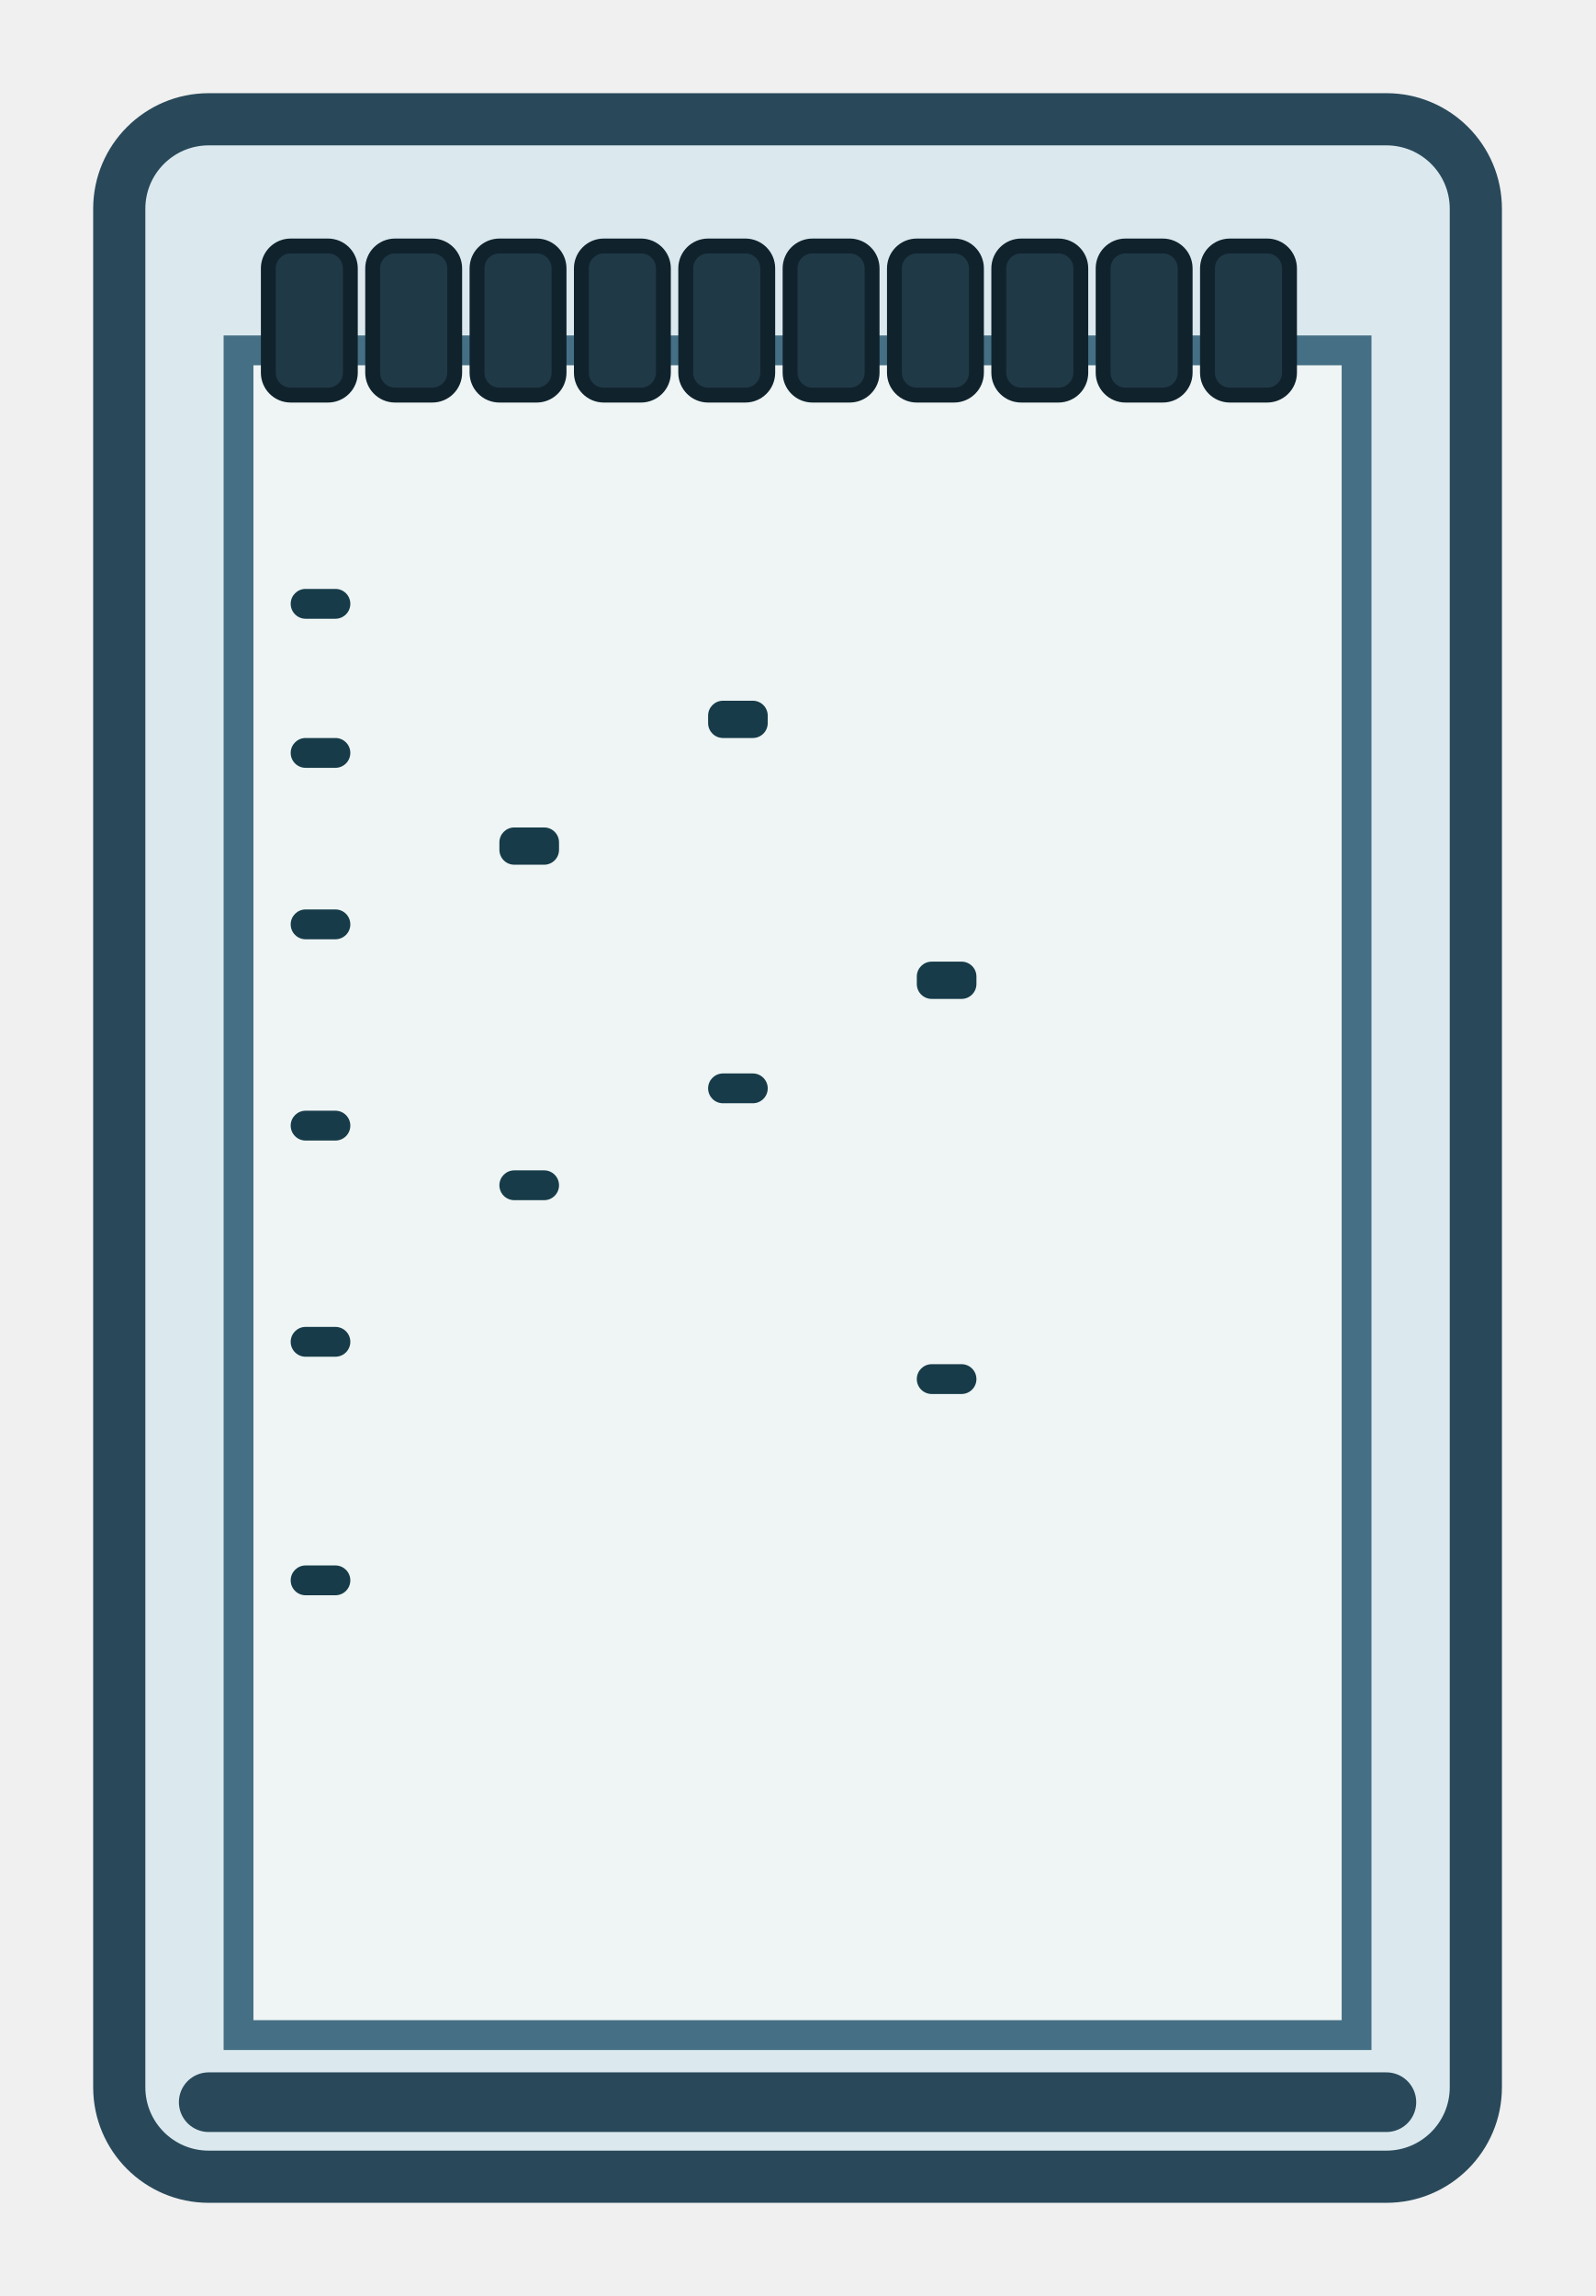
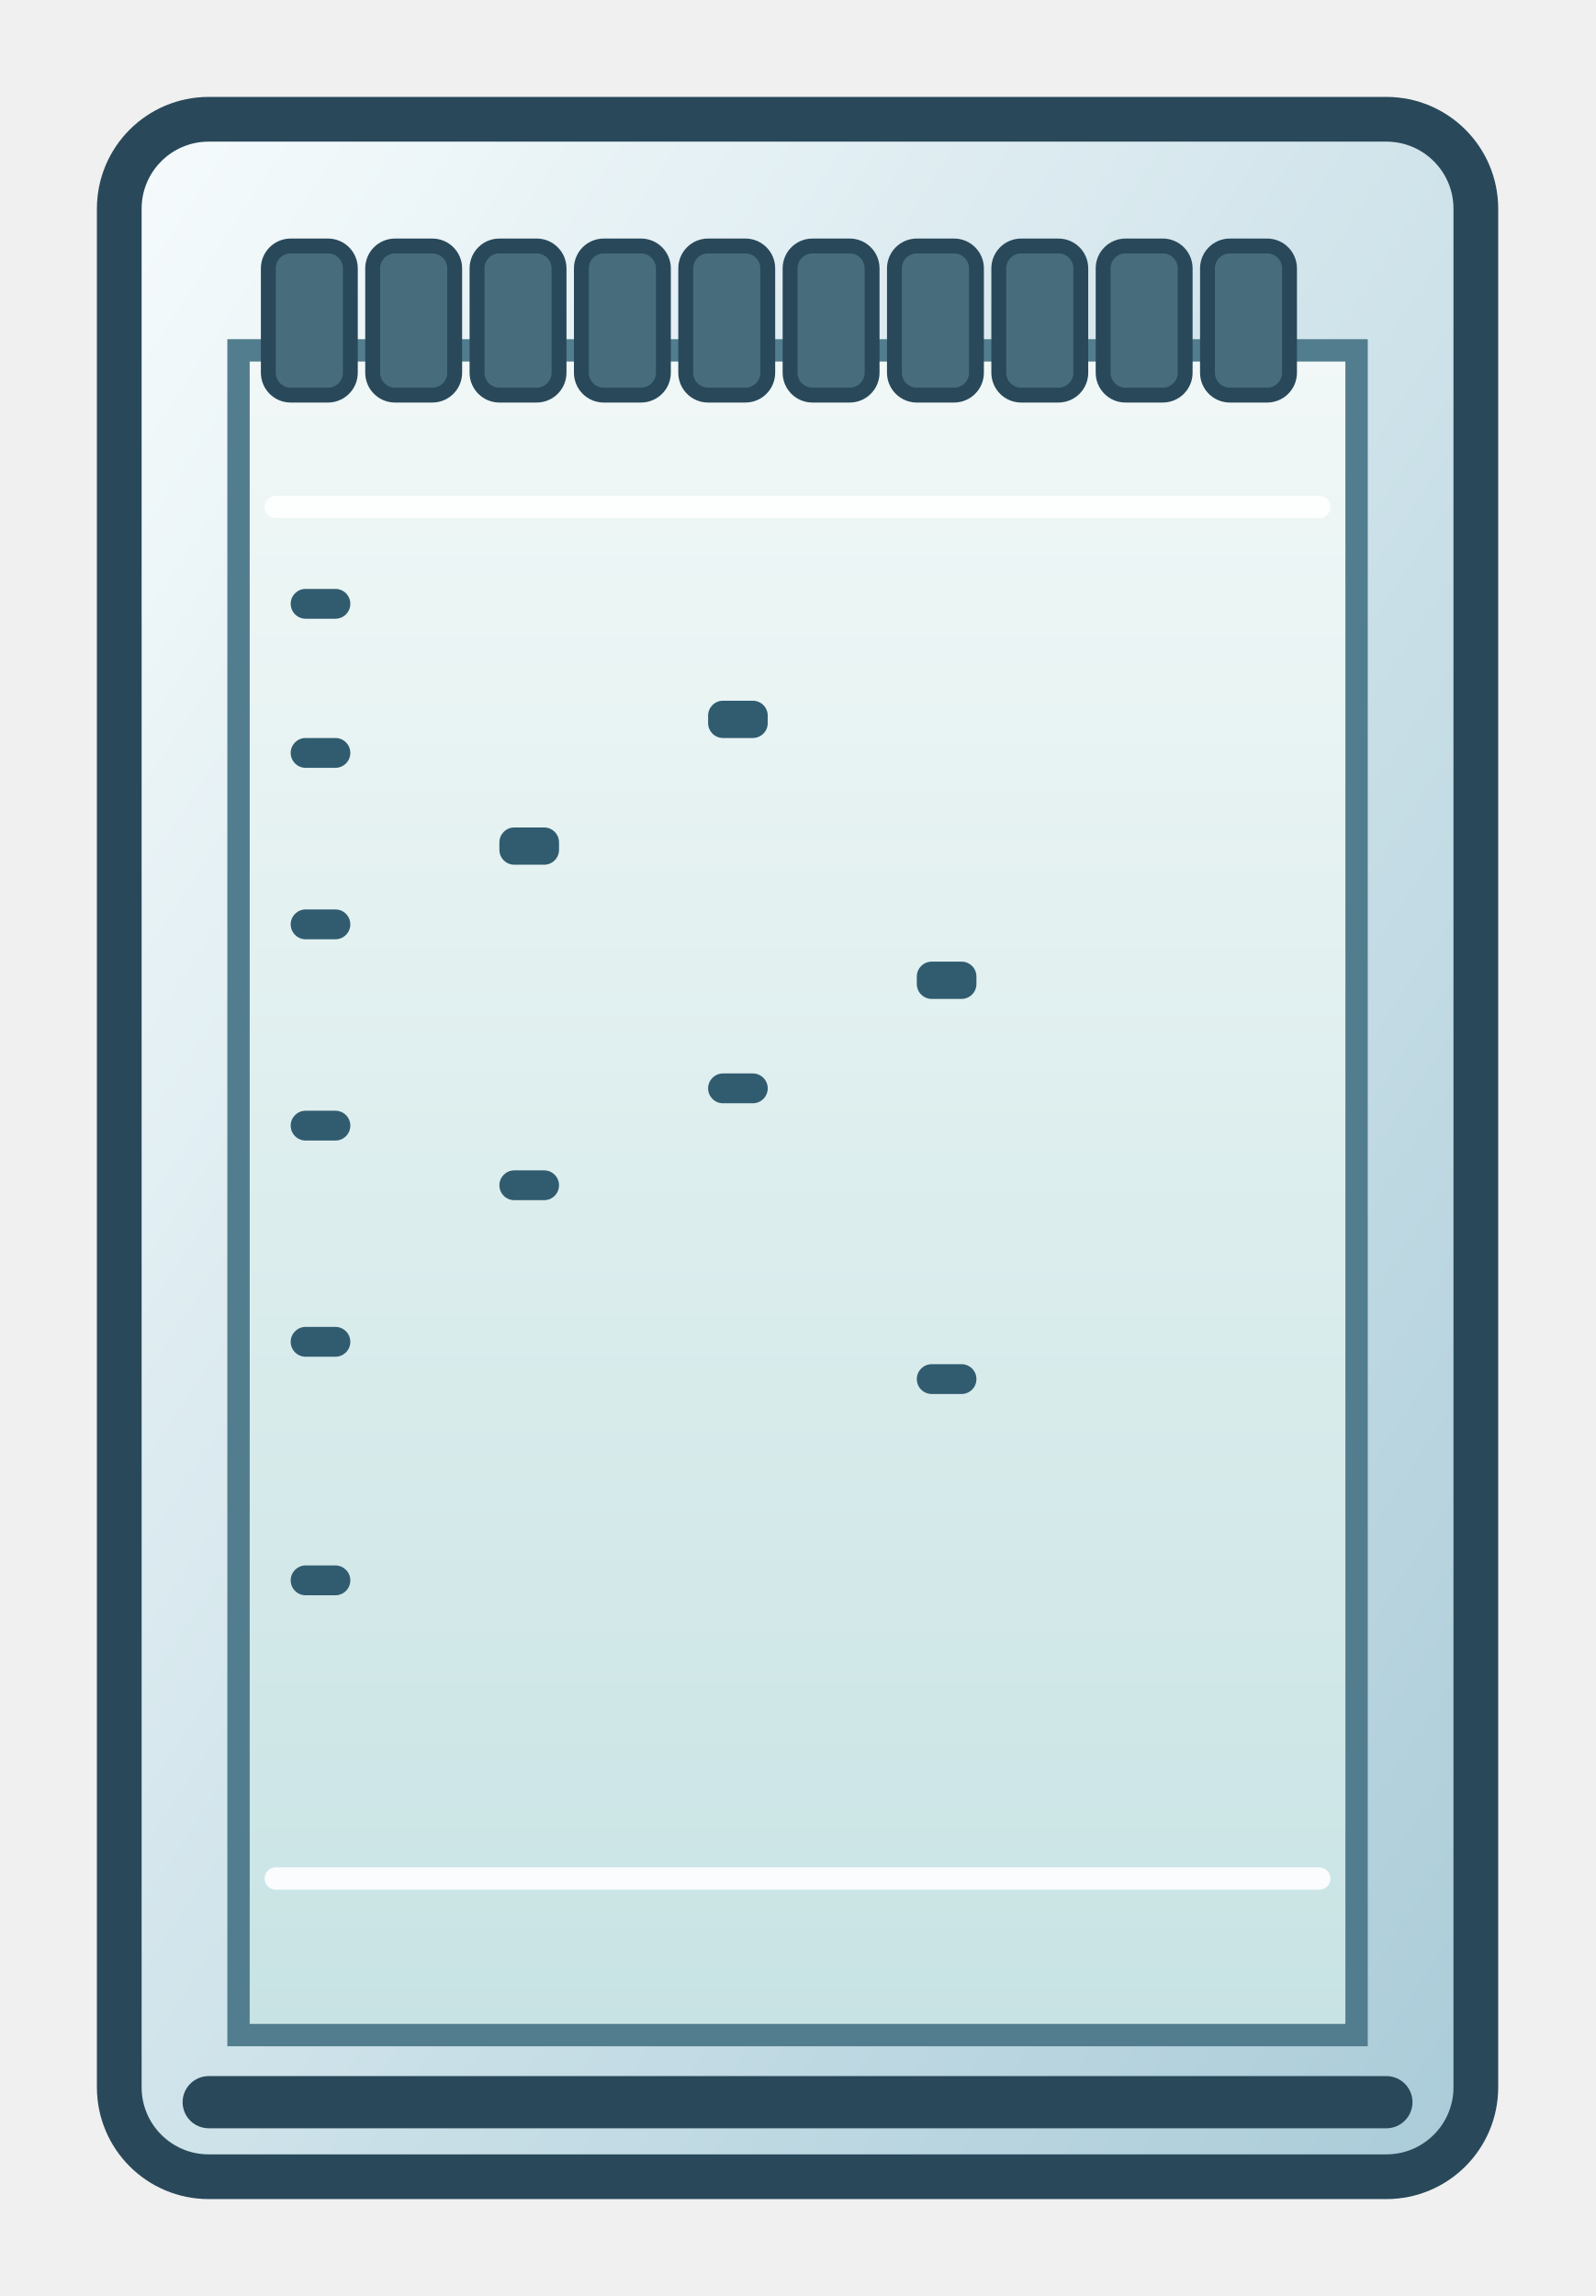
<svg xmlns="http://www.w3.org/2000/svg" viewBox="0 0 214 308">
-   <path d="M28 16h158a12 12 0 0 1 12 12v252a12 12 0 0 1-12 12H28a12 12 0 0 1-12-12V28a12 12 0 0 1 12-12z" fill="#dbe9ef" stroke="#29495a" stroke-width="7" />
-   <path d="M32 47h150v226H32z" fill="#eef5f4" stroke="#456f84" stroke-width="4" />
-   <g fill="#173b49">
+   <defs>
+     <linearGradient id="cassette-plastic" x1="0" x2="1" y1="0" y2="1">
+       <stop offset="0" stop-color="#f7fcfd" />
+       <stop offset="1" stop-color="#a9cbd8" />
+     </linearGradient>
+     <linearGradient id="cassette-gel" x1="0" x2="0" y1="0" y2="1">
+       <stop offset="0" stop-color="#f1f8f7" />
+       <stop offset="1" stop-color="#c8e3e4" />
+     </linearGradient>
+   </defs>
+   <path d="M28 16h158a12 12 0 0 1 12 12v252a12 12 0 0 1-12 12H28a12 12 0 0 1-12-12V28a12 12 0 0 1 12-12z" fill="url(#cassette-plastic)" stroke="#29495a" stroke-width="6" />
+   <path d="M32 47h150v226H32z" fill="url(#cassette-gel)" stroke="#527d8e" stroke-width="3" />
+   <g fill="#315c70">
    <rect x="39" y="79" width="8" height="4" rx="2" />
    <rect x="39" y="99" width="8" height="4" rx="2" />
    <rect x="39" y="122" width="8" height="4" rx="2" />
    <rect x="39" y="149" width="8" height="4" rx="2" />
    <rect x="39" y="178" width="8" height="4" rx="2" />
    <rect x="39" y="210" width="8" height="4" rx="2" />
    <rect x="67" y="111" width="8" height="5" rx="2" />
    <rect x="67" y="157" width="8" height="4" rx="2" />
    <rect x="95" y="94" width="8" height="5" rx="2" />
    <rect x="95" y="144" width="8" height="4" rx="2" />
    <rect x="123" y="129" width="8" height="5" rx="2" />
    <rect x="123" y="183" width="8" height="4" rx="2" />
  </g>
-   <g fill="#203947" stroke="#10232d" stroke-width="2">
+   <g fill="#476d7d" stroke="#29495a" stroke-width="2">
    <rect data-subpart-id="lane_1" x="36" y="33" width="11" height="20" rx="3" />
    <rect data-subpart-id="lane_2" x="50" y="33" width="11" height="20" rx="3" />
    <rect data-subpart-id="lane_3" x="64" y="33" width="11" height="20" rx="3" />
    <rect data-subpart-id="lane_4" x="78" y="33" width="11" height="20" rx="3" />
    <rect data-subpart-id="lane_5" x="92" y="33" width="11" height="20" rx="3" />
    <rect data-subpart-id="lane_6" x="106" y="33" width="11" height="20" rx="3" />
    <rect data-subpart-id="lane_7" x="120" y="33" width="11" height="20" rx="3" />
    <rect data-subpart-id="lane_8" x="134" y="33" width="11" height="20" rx="3" />
    <rect data-subpart-id="lane_9" x="148" y="33" width="11" height="20" rx="3" />
    <rect data-subpart-id="lane_10" x="162" y="33" width="11" height="20" rx="3" />
  </g>
-   <path d="M28 282h158" stroke="#29495a" stroke-linecap="round" stroke-width="8" />
+   <path d="M37 68h140M37 252h140" fill="none" stroke="#fff" stroke-linecap="round" stroke-width="3" opacity=".9" />
+   <path d="M28 282h158" fill="none" stroke="#29495a" stroke-linecap="round" stroke-width="7" />
</svg>
